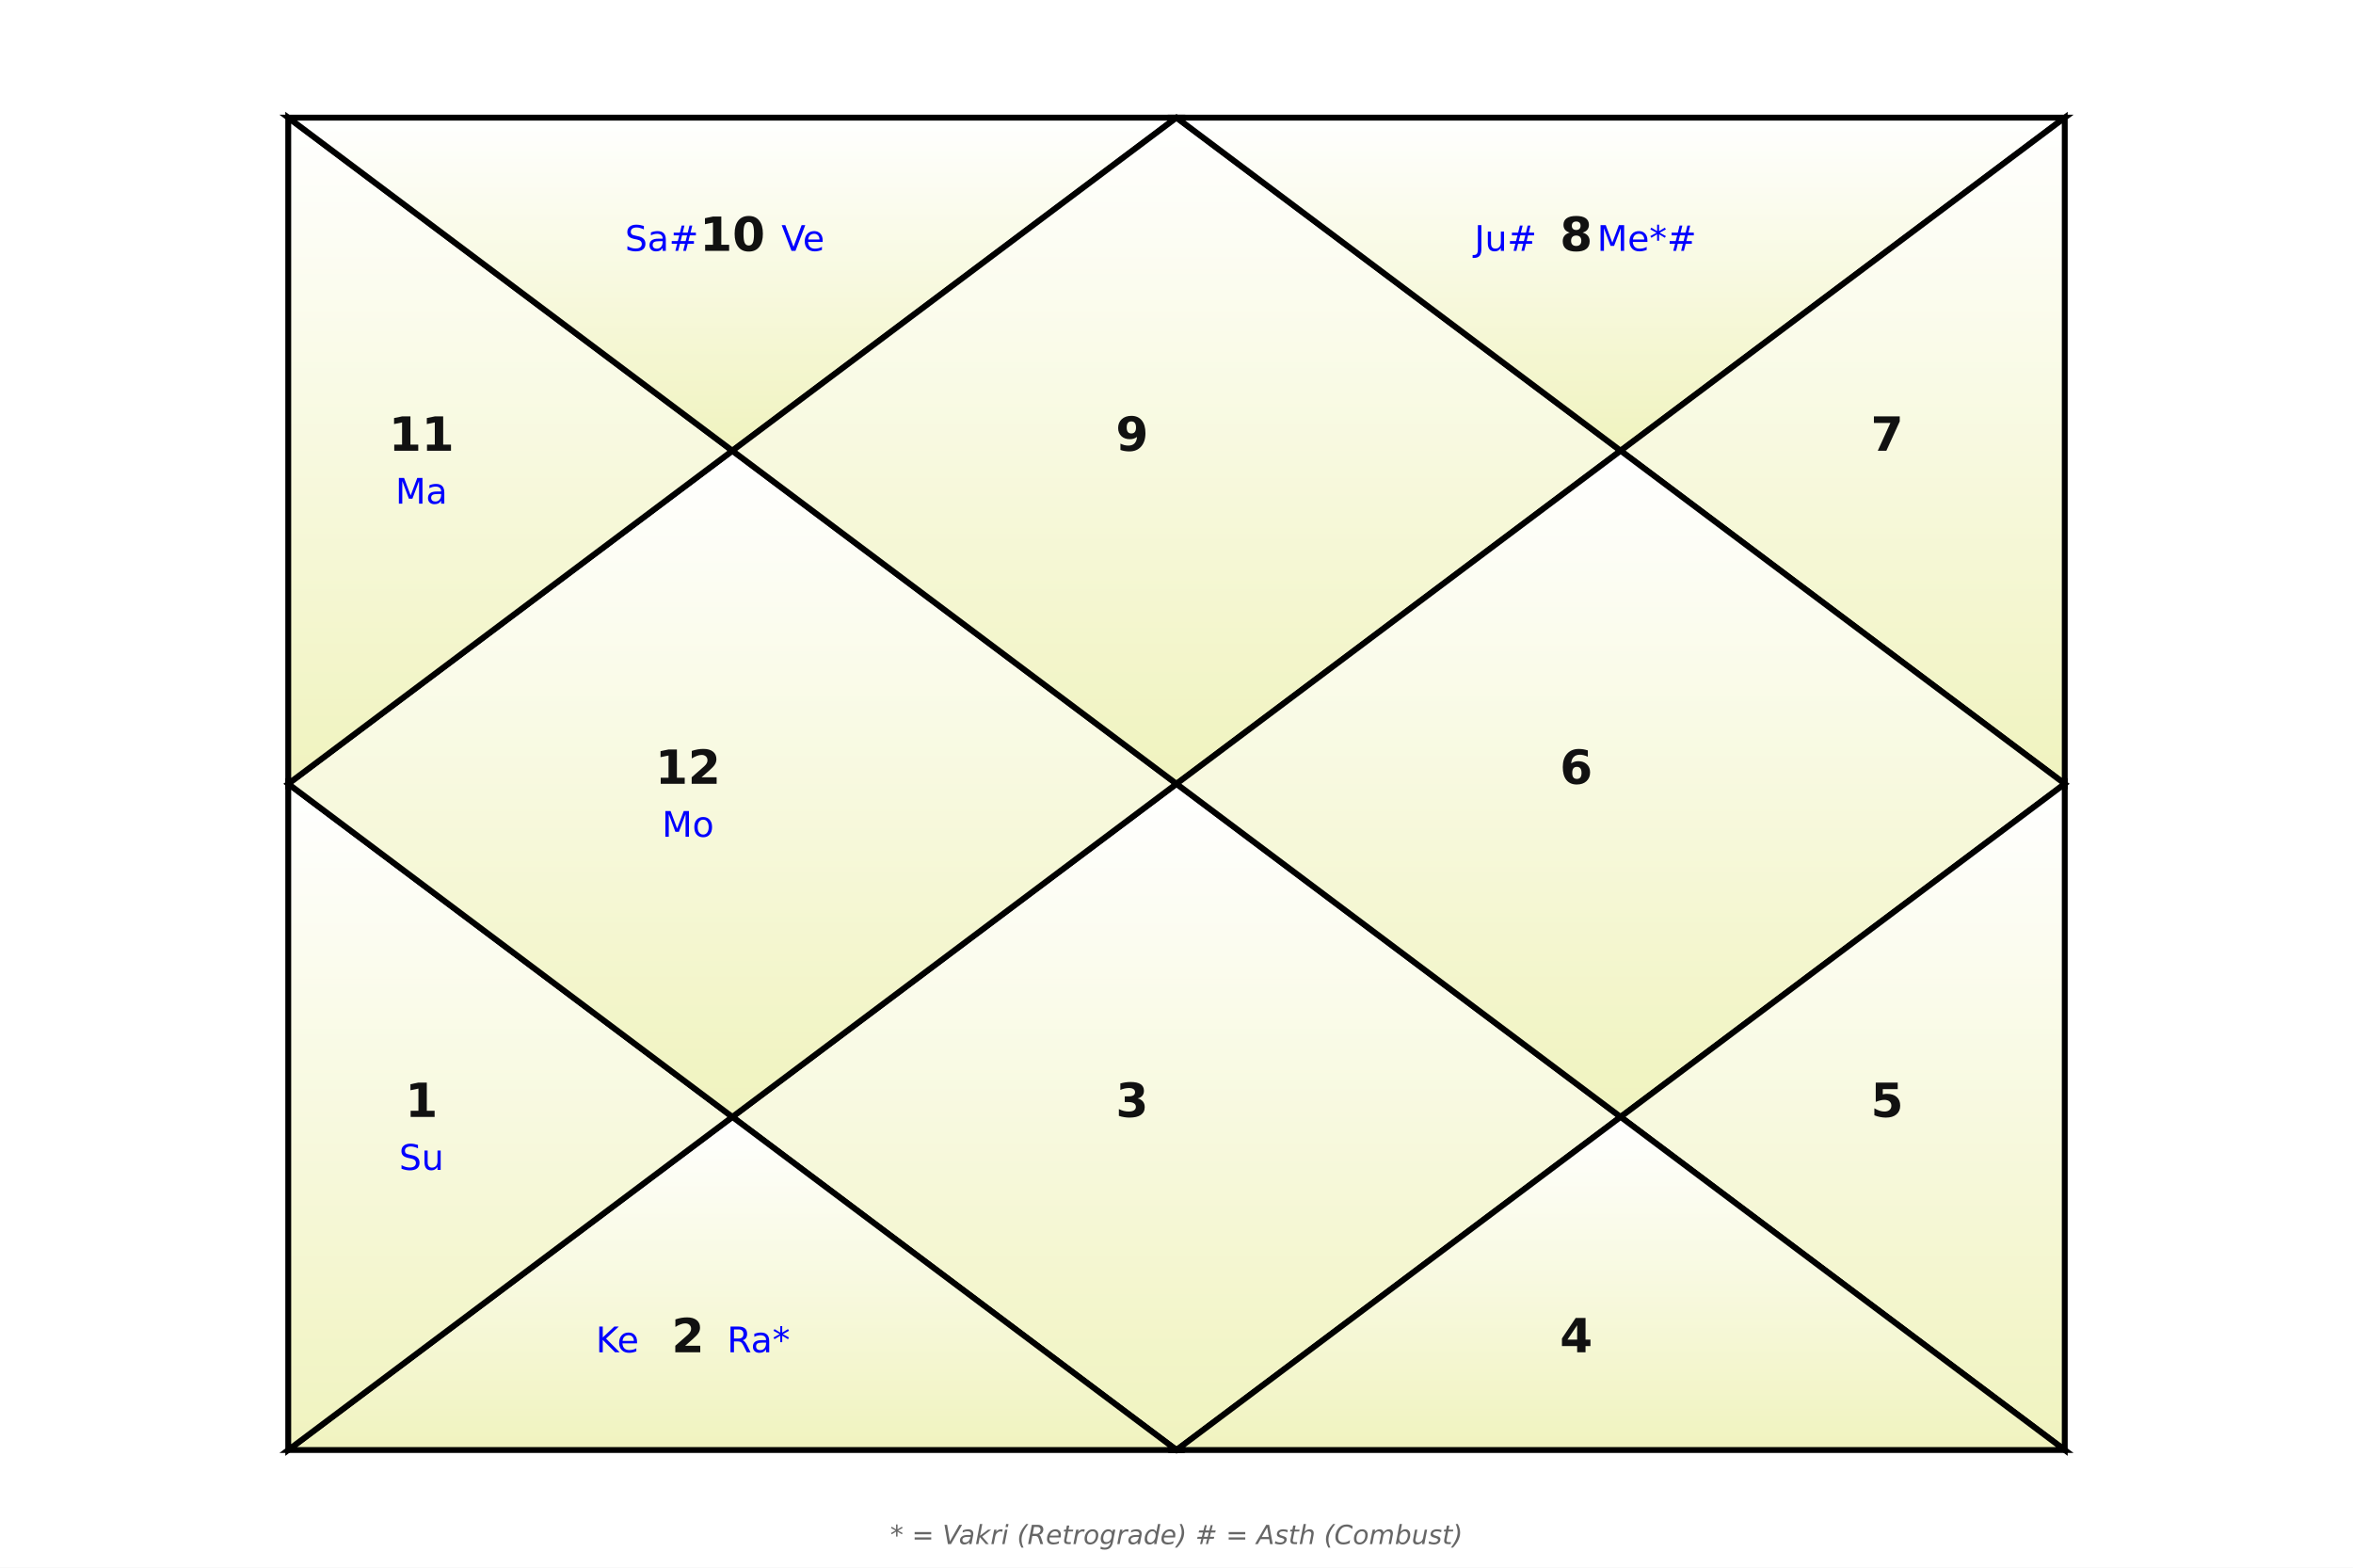
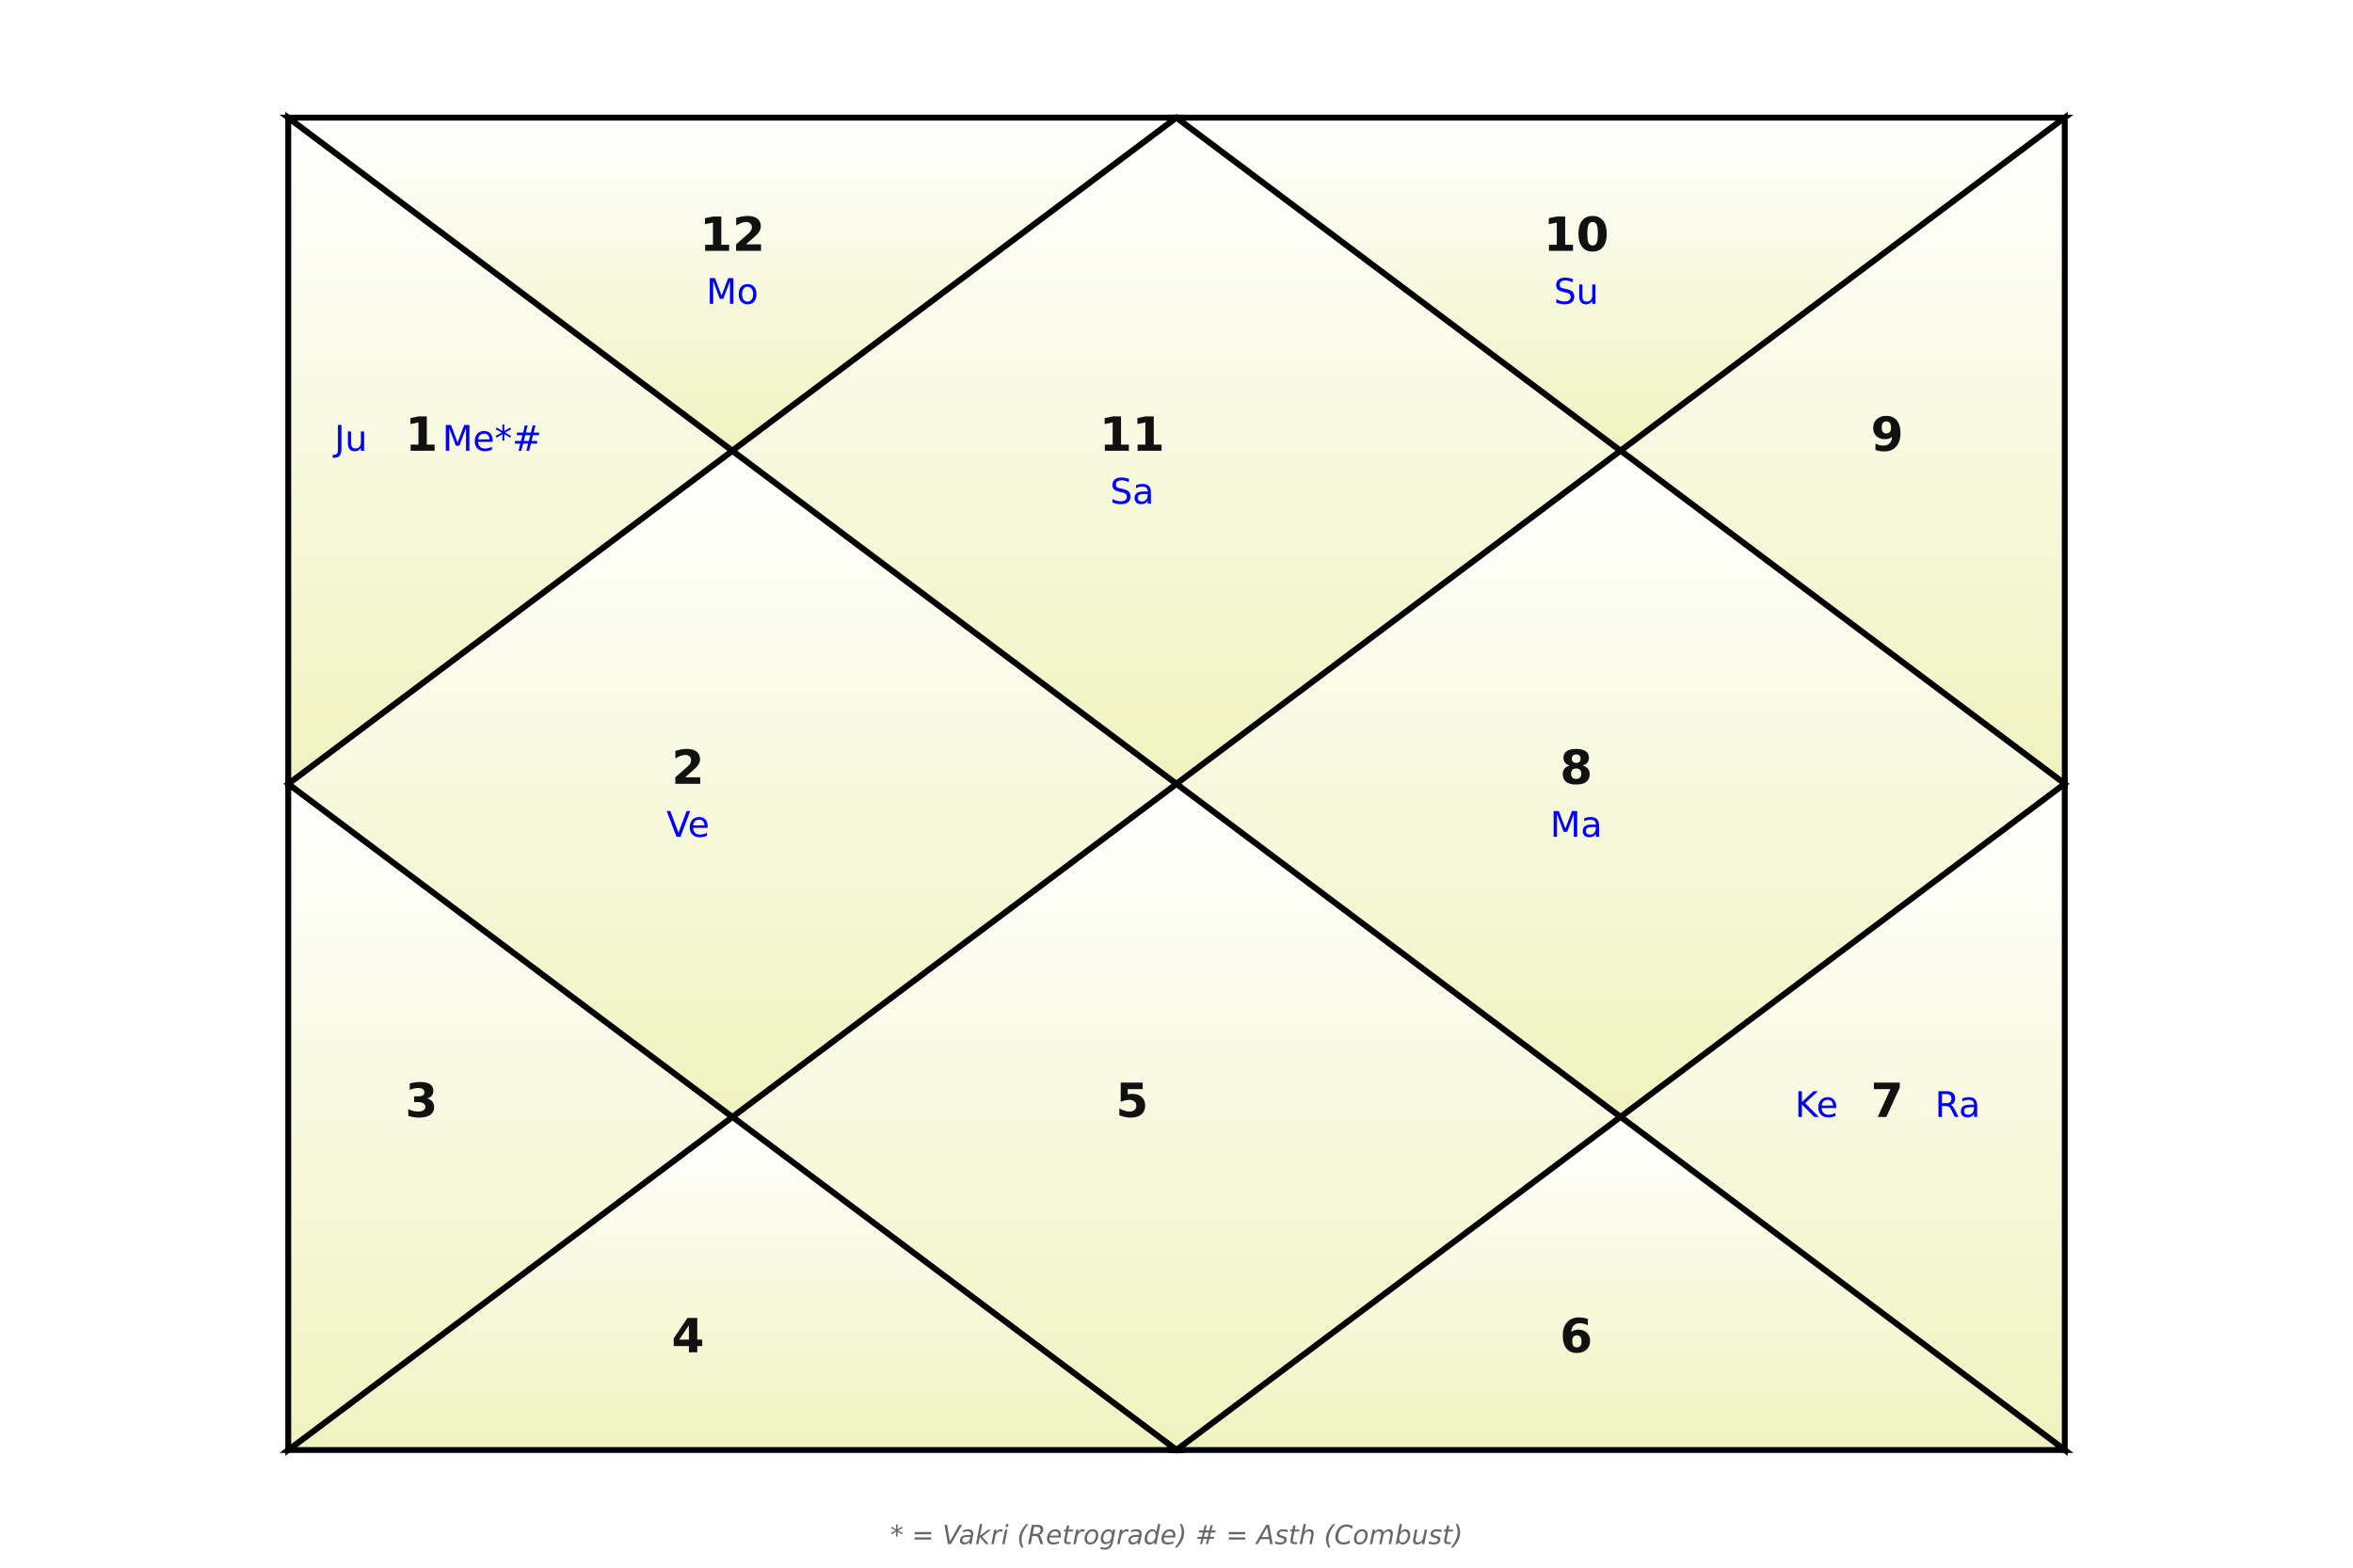
<svg xmlns="http://www.w3.org/2000/svg" baseProfile="full" height="100%" version="1.1" viewBox="0 0 800 533" width="100%">
  <defs>
    <linearGradient id="houseGrad" x1="0" x2="0" y1="0" y2="1">
      <stop offset="0" stop-color="white" />
      <stop offset="1" stop-color="#f0f3bf" />
    </linearGradient>
  </defs>
  <rect fill="white" height="533" width="800" x="0" y="0" />
  <polygon fill="url(#houseGrad)" points="249.0,379.75 400.0,493.0 551.0,379.75 400.0,266.5" stroke="#000" stroke-width="2" />
  <polygon fill="url(#houseGrad)" points="249.0,379.75 98.0,493.0 400.0,493.0" stroke="#000" stroke-width="2" />
  <polygon fill="url(#houseGrad)" points="98.0,266.5 98.0,493.0 249.0,379.75" stroke="#000" stroke-width="2" />
  <polygon fill="url(#houseGrad)" points="98.0,266.5 249.0,379.75 400.0,266.5 249.0,153.25" stroke="#000" stroke-width="2" />
  <polygon fill="url(#houseGrad)" points="98.0,40.0 98.0,266.5 249.0,153.25" stroke="#000" stroke-width="2" />
  <polygon fill="url(#houseGrad)" points="98.0,40.0 249.0,153.25 400.0,40.0" stroke="#000" stroke-width="2" />
  <polygon fill="url(#houseGrad)" points="249.0,153.25 400.0,266.5 551.0,153.25 400.0,40.0" stroke="#000" stroke-width="2" />
  <polygon fill="url(#houseGrad)" points="400.0,40.0 551.0,153.25 702.0,40.0" stroke="#000" stroke-width="2" />
  <polygon fill="url(#houseGrad)" points="551.0,153.25 702.0,266.5 702.0,40.0" stroke="#000" stroke-width="2" />
  <polygon fill="url(#houseGrad)" points="551.0,153.25 400.0,266.5 551.0,379.75 702.0,266.5" stroke="#000" stroke-width="2" />
  <polygon fill="url(#houseGrad)" points="551.0,379.75 702.0,493.0 702.0,266.5" stroke="#000" stroke-width="2" />
  <polygon fill="url(#houseGrad)" points="551.0,379.75 400.0,493.0 702.0,493.0" stroke="#000" stroke-width="2" />
-   <text fill="#111111" font-family="DejaVu Sans, Arial, sans-serif" font-size="16" font-weight="bold" text-anchor="middle" x="384.9" y="153.25">9</text>
-   <text fill="#111111" font-family="DejaVu Sans, Arial, sans-serif" font-size="16" font-weight="bold" text-anchor="middle" x="249.0" y="85.3">10</text>
-   <text fill="#0000ff" font-family="DejaVu Sans, Arial, sans-serif" font-size="12" text-anchor="middle" x="273.0" y="85.3">Ve</text>
-   <text fill="#0000ff" font-family="DejaVu Sans, Arial, sans-serif" font-size="12" text-anchor="middle" x="225.0" y="85.3">Sa#</text>
-   <text fill="#111111" font-family="DejaVu Sans, Arial, sans-serif" font-size="16" font-weight="bold" text-anchor="middle" x="143.3" y="153.25">11</text>
-   <text fill="#0000ff" font-family="DejaVu Sans, Arial, sans-serif" font-size="12" text-anchor="middle" x="143.3" y="171.25">Ma</text>
-   <text fill="#111111" font-family="DejaVu Sans, Arial, sans-serif" font-size="16" font-weight="bold" text-anchor="middle" x="233.9" y="266.5">12</text>
-   <text fill="#0000ff" font-family="DejaVu Sans, Arial, sans-serif" font-size="12" text-anchor="middle" x="233.9" y="284.5">Mo</text>
-   <text fill="#111111" font-family="DejaVu Sans, Arial, sans-serif" font-size="16" font-weight="bold" text-anchor="middle" x="143.3" y="379.75">1</text>
-   <text fill="#0000ff" font-family="DejaVu Sans, Arial, sans-serif" font-size="12" text-anchor="middle" x="143.3" y="397.75">Su</text>
-   <text fill="#111111" font-family="DejaVu Sans, Arial, sans-serif" font-size="16" font-weight="bold" text-anchor="middle" x="233.9" y="459.78">2</text>
-   <text fill="#0000ff" font-family="DejaVu Sans, Arial, sans-serif" font-size="12" text-anchor="middle" x="257.9" y="459.78">Ra*</text>
-   <text fill="#0000ff" font-family="DejaVu Sans, Arial, sans-serif" font-size="12" text-anchor="middle" x="209.9" y="459.78">Ke</text>
-   <text fill="#111111" font-family="DejaVu Sans, Arial, sans-serif" font-size="16" font-weight="bold" text-anchor="middle" x="384.9" y="379.75">3</text>
-   <text fill="#111111" font-family="DejaVu Sans, Arial, sans-serif" font-size="16" font-weight="bold" text-anchor="middle" x="535.9" y="459.78">4</text>
-   <text fill="#111111" font-family="DejaVu Sans, Arial, sans-serif" font-size="16" font-weight="bold" text-anchor="middle" x="641.6" y="379.75">5</text>
-   <text fill="#111111" font-family="DejaVu Sans, Arial, sans-serif" font-size="16" font-weight="bold" text-anchor="middle" x="535.9" y="266.5">6</text>
-   <text fill="#111111" font-family="DejaVu Sans, Arial, sans-serif" font-size="16" font-weight="bold" text-anchor="middle" x="641.6" y="153.25">7</text>
-   <text fill="#111111" font-family="DejaVu Sans, Arial, sans-serif" font-size="16" font-weight="bold" text-anchor="middle" x="535.9" y="85.3">8</text>
-   <text fill="#0000ff" font-family="DejaVu Sans, Arial, sans-serif" font-size="12" text-anchor="middle" x="559.9" y="85.3">Me*#</text>
-   <text fill="#0000ff" font-family="DejaVu Sans, Arial, sans-serif" font-size="12" text-anchor="middle" x="511.9" y="85.3">Ju#</text>
+   <text fill="#111111" font-family="DejaVu Sans, Arial, sans-serif" font-size="16" font-weight="bold" text-anchor="middle" x="384.9" y="153.25">11</text>
+   <text fill="#0000ff" font-family="DejaVu Sans, Arial, sans-serif" font-size="12" text-anchor="middle" x="384.9" y="171.25">Sa</text>
+   <text fill="#111111" font-family="DejaVu Sans, Arial, sans-serif" font-size="16" font-weight="bold" text-anchor="middle" x="249.0" y="85.3">12</text>
+   <text fill="#0000ff" font-family="DejaVu Sans, Arial, sans-serif" font-size="12" text-anchor="middle" x="249.0" y="103.3">Mo</text>
+   <text fill="#111111" font-family="DejaVu Sans, Arial, sans-serif" font-size="16" font-weight="bold" text-anchor="middle" x="143.3" y="153.25">1</text>
+   <text fill="#0000ff" font-family="DejaVu Sans, Arial, sans-serif" font-size="12" text-anchor="middle" x="167.3" y="153.25">Me*#</text>
+   <text fill="#0000ff" font-family="DejaVu Sans, Arial, sans-serif" font-size="12" text-anchor="middle" x="119.3" y="153.25">Ju</text>
+   <text fill="#111111" font-family="DejaVu Sans, Arial, sans-serif" font-size="16" font-weight="bold" text-anchor="middle" x="233.9" y="266.5">2</text>
+   <text fill="#0000ff" font-family="DejaVu Sans, Arial, sans-serif" font-size="12" text-anchor="middle" x="233.9" y="284.5">Ve</text>
+   <text fill="#111111" font-family="DejaVu Sans, Arial, sans-serif" font-size="16" font-weight="bold" text-anchor="middle" x="143.3" y="379.75">3</text>
+   <text fill="#111111" font-family="DejaVu Sans, Arial, sans-serif" font-size="16" font-weight="bold" text-anchor="middle" x="233.9" y="459.78">4</text>
+   <text fill="#111111" font-family="DejaVu Sans, Arial, sans-serif" font-size="16" font-weight="bold" text-anchor="middle" x="384.9" y="379.75">5</text>
+   <text fill="#111111" font-family="DejaVu Sans, Arial, sans-serif" font-size="16" font-weight="bold" text-anchor="middle" x="535.9" y="459.78">6</text>
+   <text fill="#111111" font-family="DejaVu Sans, Arial, sans-serif" font-size="16" font-weight="bold" text-anchor="middle" x="641.6" y="379.75">7</text>
+   <text fill="#0000ff" font-family="DejaVu Sans, Arial, sans-serif" font-size="12" text-anchor="middle" x="665.6" y="379.75">Ra</text>
+   <text fill="#0000ff" font-family="DejaVu Sans, Arial, sans-serif" font-size="12" text-anchor="middle" x="617.6" y="379.75">Ke</text>
+   <text fill="#111111" font-family="DejaVu Sans, Arial, sans-serif" font-size="16" font-weight="bold" text-anchor="middle" x="535.9" y="266.5">8</text>
+   <text fill="#0000ff" font-family="DejaVu Sans, Arial, sans-serif" font-size="12" text-anchor="middle" x="535.9" y="284.5">Ma</text>
+   <text fill="#111111" font-family="DejaVu Sans, Arial, sans-serif" font-size="16" font-weight="bold" text-anchor="middle" x="641.6" y="153.25">9</text>
+   <text fill="#111111" font-family="DejaVu Sans, Arial, sans-serif" font-size="16" font-weight="bold" text-anchor="middle" x="535.9" y="85.3">10</text>
+   <text fill="#0000ff" font-family="DejaVu Sans, Arial, sans-serif" font-size="12" text-anchor="middle" x="535.9" y="103.3">Su</text>
  <text fill="#666" font-family="DejaVu Sans" font-size="9" font-style="italic" text-anchor="middle" x="400.0" y="525">* = Vakri (Retrograde)  # = Asth (Combust)</text>
</svg>
